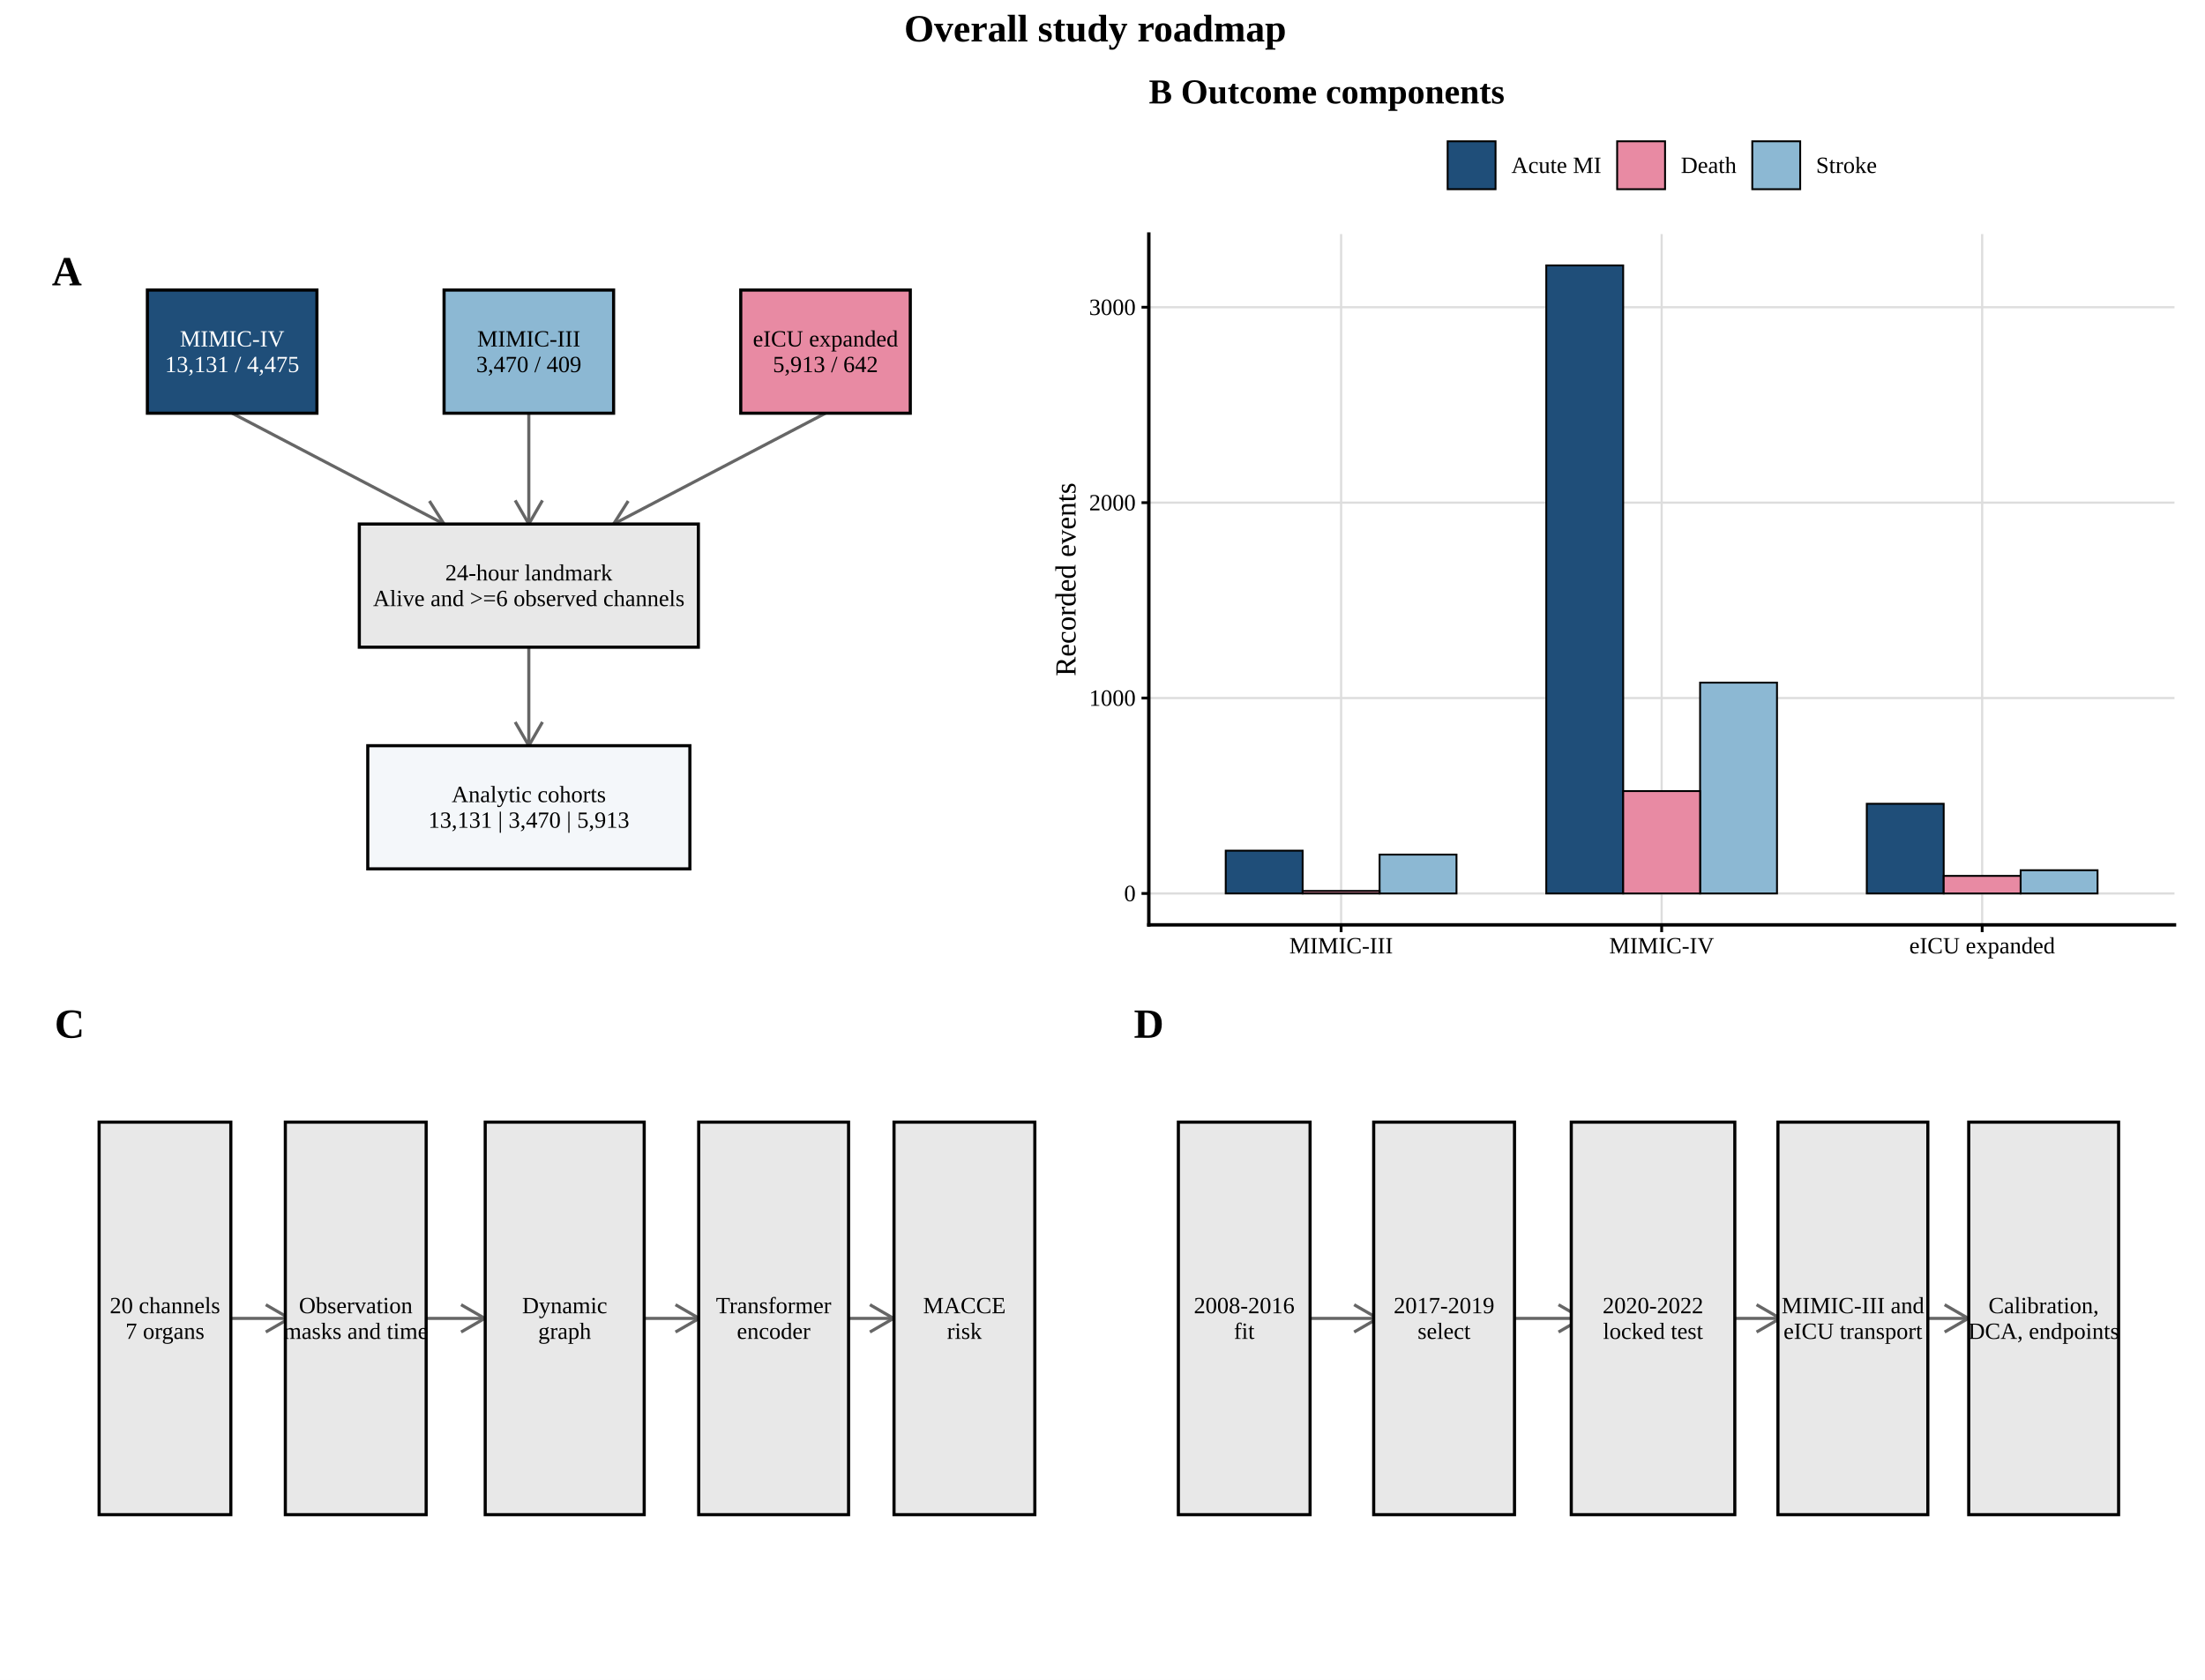
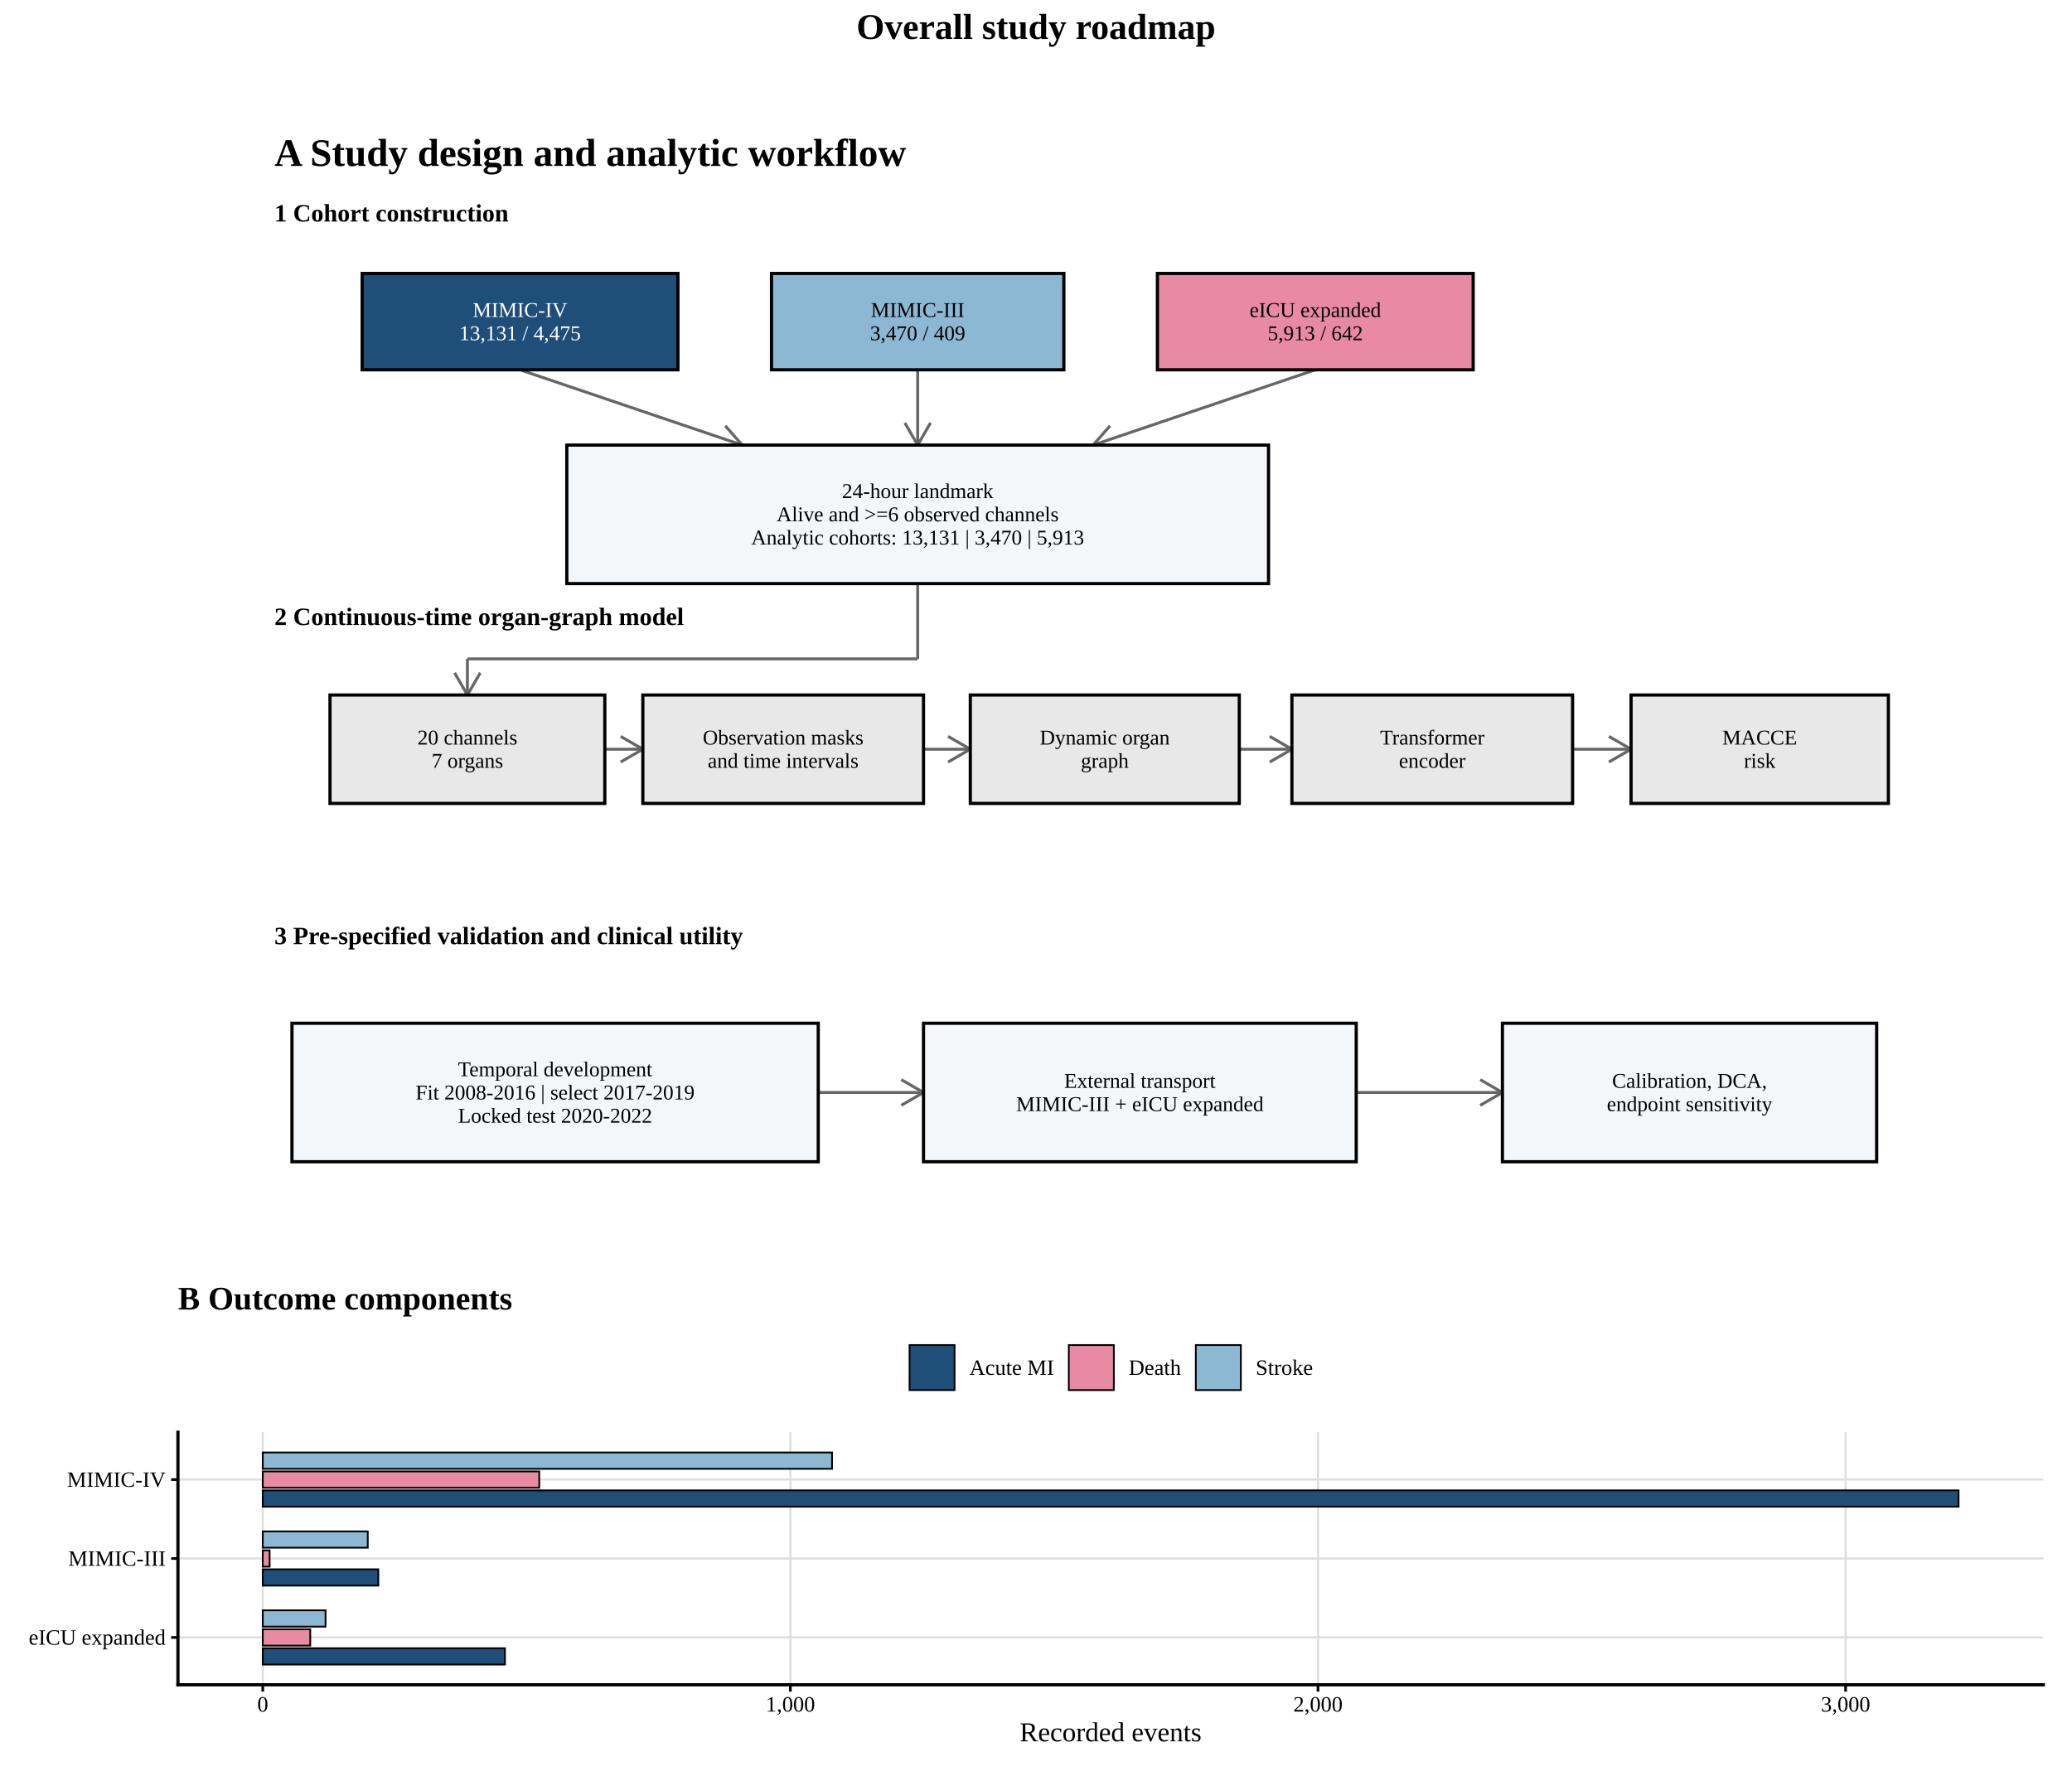
- <svg xmlns="http://www.w3.org/2000/svg" width="756.00pt" height="576.00pt" viewBox="0 0 756.00 576.00">
+ <svg xmlns="http://www.w3.org/2000/svg" width="756.00pt" height="648.00pt" viewBox="0 0 756.00 648.00">
  <g class="svglite">
    <defs>
      <style type="text/css">
    .svglite line, .svglite polyline, .svglite polygon, .svglite path, .svglite rect, .svglite circle {
      fill: none;
      stroke: #000000;
      stroke-linecap: round;
      stroke-linejoin: round;
      stroke-miterlimit: 10.00;
    }
    .svglite text {
      white-space: pre;
    }
    .svglite g.glyphgroup path {
      fill: inherit;
      stroke: none;
    }
  </style>
    </defs>
    <rect width="100%" height="100%" style="stroke: none; fill: #FFFFFF;" />
    <defs>
-       <clipPath id="cpMC4wMHw3NTYuMDB8MC4wMHw1NzYuMDA=">
-         <rect x="0.00" y="0.00" width="756.00" height="576.00" />
+       <clipPath id="cpMC4wMHw3NTYuMDB8MC4wMHw2NDguMDA=">
+         <rect x="0.00" y="0.00" width="756.00" height="648.00" />
      </clipPath>
    </defs>
-     <g clip-path="url(#cpMC4wMHw3NTYuMDB8MC4wMHw1NzYuMDA=)">
-       <rect x="0.00" y="0.00" width="756.00" height="576.00" style="stroke-width: 1.07; stroke: none; fill: #FFFFFF;" />
+     <g clip-path="url(#cpMC4wMHw3NTYuMDB8MC4wMHw2NDguMDA=)">
+       <rect x="0.00" y="0.00" width="756.00" height="648.00" style="stroke-width: 1.07; stroke: none; fill: #FFFFFF;" />
    </g>
    <defs>
-       <clipPath id="cpNS40OHw3NDUuNTR8ODAuMjV8NTcwLjUy">
-         <rect x="5.48" y="80.25" width="740.06" height="490.28" />
+       <clipPath id="cpNjQuOTN8NzQ1LjU0fDIyLjU0fDYxNC43Ng==">
+         <rect x="64.93" y="22.54" width="680.61" height="592.22" />
      </clipPath>
    </defs>
-     <g clip-path="url(#cpNS40OHw3NDUuNTR8ODAuMjV8NTcwLjUy)">
+     <g clip-path="url(#cpNjQuOTN8NzQ1LjU0fDIyLjU0fDYxNC43Ng==)">
</g>
-     <g clip-path="url(#cpMC4wMHw3NTYuMDB8MC4wMHw1NzYuMDA=)">
+     <g clip-path="url(#cpMC4wMHw3NTYuMDB8MC4wMHw2NDguMDA=)">
</g>
    <defs>
-       <clipPath id="cpNS40OHw3NDUuNTR8ODAuMjV8MzE3LjE0">
-         <rect x="5.48" y="80.25" width="740.06" height="236.89" />
+       <clipPath id="cpNS40OHw3NTAuNTJ8MjIuNTR8NDY0Ljg5">
+         <rect x="5.48" y="22.54" width="745.04" height="442.36" />
      </clipPath>
    </defs>
-     <g clip-path="url(#cpNS40OHw3NDUuNTR8ODAuMjV8MzE3LjE0)">
- </g>
-     <g clip-path="url(#cpMC4wMHw3NTYuMDB8MC4wMHw1NzYuMDA=)">
- </g>
-     <g clip-path="url(#cpNS40OHw3NDUuNTR8ODAuMjV8MzE3LjE0)">
- </g>
-     <g clip-path="url(#cpMC4wMHw3NTYuMDB8MC4wMHw1NzYuMDA=)">
+     <g clip-path="url(#cpNS40OHw3NTAuNTJ8MjIuNTR8NDY0Ljg5)">
+       <rect x="5.48" y="22.54" width="745.04" height="442.36" style="stroke-width: 0.00; stroke: none; fill: #FFFFFF;" />
+     </g>
+     <g clip-path="url(#cpMC4wMHw3NTYuMDB8MC4wMHw2NDguMDA=)">
</g>
    <defs>
-       <clipPath id="cpNS40OHwzNTcuMTR8MjIuNTR8MzMzLjYz">
-         <rect x="5.48" y="22.54" width="351.66" height="311.09" />
+       <clipPath id="cpNS40OHw3NTAuNTJ8NDY0Ljg5fDY0Mi41Mg==">
+         <rect x="5.48" y="464.89" width="745.04" height="177.63" />
      </clipPath>
    </defs>
-     <g clip-path="url(#cpNS40OHwzNTcuMTR8MjIuNTR8MzMzLjYz)">
-       <rect x="5.48" y="22.54" width="351.66" height="311.09" style="stroke-width: 0.00; stroke: none; fill: #FFFFFF;" />
+     <g clip-path="url(#cpNS40OHw3NTAuNTJ8NDY0Ljg5fDY0Mi41Mg==)">
+       <rect x="5.48" y="464.89" width="745.04" height="177.63" style="stroke-width: 0.97; stroke: none; fill: #FFFFFF;" />
    </g>
-     <g clip-path="url(#cpMC4wMHw3NTYuMDB8MC4wMHw1NzYuMDA=)">
- </g>
+     <g clip-path="url(#cpMC4wMHw3NTYuMDB8MC4wMHw2NDguMDA=)">
+       <line x1="334.83" y1="212.95" x2="334.83" y2="240.42" style="stroke-width: 1.07; stroke: #666666; stroke-linecap: butt;" />
+       <line x1="334.83" y1="240.42" x2="170.54" y2="240.42" style="stroke-width: 1.07; stroke: #666666; stroke-linecap: butt;" />
+       <line x1="189.74" y1="134.94" x2="270.82" y2="162.41" style="stroke-width: 1.07; stroke: #666666; stroke-linecap: butt;" />
+       <polyline points="261.64,164.24 270.82,162.41 264.64,155.37 " style="stroke-width: 1.07; stroke: #666666; stroke-linecap: butt;" />
+       <line x1="334.83" y1="134.94" x2="334.83" y2="162.41" style="stroke-width: 1.07; stroke: #666666; stroke-linecap: butt;" />
+       <polyline points="330.15,154.30 334.83,162.41 339.51,154.30 " style="stroke-width: 1.07; stroke: #666666; stroke-linecap: butt;" />
+       <line x1="479.91" y1="134.94" x2="398.83" y2="162.41" style="stroke-width: 1.07; stroke: #666666; stroke-linecap: butt;" />
+       <polyline points="405.01,155.37 398.83,162.41 408.01,164.24 " style="stroke-width: 1.07; stroke: #666666; stroke-linecap: butt;" />
+       <line x1="170.54" y1="240.42" x2="170.54" y2="253.60" style="stroke-width: 1.07; stroke: #666666; stroke-linecap: butt;" />
+       <polyline points="165.86,245.50 170.54,253.60 175.22,245.50 " style="stroke-width: 1.07; stroke: #666666; stroke-linecap: butt;" />
+       <line x1="220.68" y1="273.38" x2="234.55" y2="273.38" style="stroke-width: 1.07; stroke: #666666; stroke-linecap: butt;" />
+       <polyline points="226.44,278.06 234.55,273.38 226.44,268.70 " style="stroke-width: 1.07; stroke: #666666; stroke-linecap: butt;" />
+       <line x1="336.96" y1="273.38" x2="354.03" y2="273.38" style="stroke-width: 1.07; stroke: #666666; stroke-linecap: butt;" />
+       <polyline points="345.92,278.06 354.03,273.38 345.92,268.70 " style="stroke-width: 1.07; stroke: #666666; stroke-linecap: butt;" />
+       <line x1="452.17" y1="273.38" x2="471.37" y2="273.38" style="stroke-width: 1.07; stroke: #666666; stroke-linecap: butt;" />
+       <polyline points="463.27,278.06 471.37,273.38 463.27,268.70 " style="stroke-width: 1.07; stroke: #666666; stroke-linecap: butt;" />
+       <line x1="573.79" y1="273.38" x2="595.12" y2="273.38" style="stroke-width: 1.07; stroke: #666666; stroke-linecap: butt;" />
+       <polyline points="587.02,278.06 595.12,273.38 587.02,268.70 " style="stroke-width: 1.07; stroke: #666666; stroke-linecap: butt;" />
+       <line x1="298.55" y1="398.64" x2="336.96" y2="398.64" style="stroke-width: 1.07; stroke: #666666; stroke-linecap: butt;" />
+       <polyline points="328.85,403.32 336.96,398.64 328.85,393.96 " style="stroke-width: 1.07; stroke: #666666; stroke-linecap: butt;" />
+       <line x1="494.84" y1="398.64" x2="548.18" y2="398.64" style="stroke-width: 1.07; stroke: #666666; stroke-linecap: butt;" />
+       <polyline points="540.08,403.32 548.18,398.64 540.08,393.96 " style="stroke-width: 1.07; stroke: #666666; stroke-linecap: butt;" />
+       <rect x="132.14" y="99.78" width="115.21" height="35.16" style="stroke-width: 1.17; stroke-linecap: butt; stroke-linejoin: miter; fill: #1F4E79;" />
+       <rect x="281.49" y="99.78" width="106.68" height="35.16" style="stroke-width: 1.17; stroke-linecap: butt; stroke-linejoin: miter; fill: #8CB8D3;" />
+       <rect x="422.30" y="99.78" width="115.21" height="35.16" style="stroke-width: 1.17; stroke-linecap: butt; stroke-linejoin: miter; fill: #E88AA3;" />
+       <rect x="206.81" y="162.41" width="256.03" height="50.54" style="stroke-width: 1.17; stroke-linecap: butt; stroke-linejoin: miter; fill: #F4F7FA;" />
+       <rect x="120.40" y="253.60" width="100.28" height="39.56" style="stroke-width: 1.17; stroke-linecap: butt; stroke-linejoin: miter; fill: #E8E8E8;" />
+       <rect x="234.55" y="253.60" width="102.41" height="39.56" style="stroke-width: 1.17; stroke-linecap: butt; stroke-linejoin: miter; fill: #E8E8E8;" />
+       <rect x="354.03" y="253.60" width="98.14" height="39.56" style="stroke-width: 1.17; stroke-linecap: butt; stroke-linejoin: miter; fill: #E8E8E8;" />
+       <rect x="471.37" y="253.60" width="102.41" height="39.56" style="stroke-width: 1.17; stroke-linecap: butt; stroke-linejoin: miter; fill: #E8E8E8;" />
+       <rect x="595.12" y="253.60" width="93.88" height="39.56" style="stroke-width: 1.17; stroke-linecap: butt; stroke-linejoin: miter; fill: #E8E8E8;" />
+       <rect x="106.53" y="373.37" width="192.02" height="50.54" style="stroke-width: 1.17; stroke-linecap: butt; stroke-linejoin: miter; fill: #F4F7FA;" />
+       <rect x="336.96" y="373.37" width="157.88" height="50.54" style="stroke-width: 1.17; stroke-linecap: butt; stroke-linejoin: miter; fill: #F4F7FA;" />
+       <rect x="548.18" y="373.37" width="136.55" height="50.54" style="stroke-width: 1.17; stroke-linecap: butt; stroke-linejoin: miter; fill: #F4F7FA;" />
+       <text x="189.74" y="115.66" text-anchor="middle" style="font-size: 7.68px;fill: #FFFFFF; font-family: &quot;Times New Roman&quot;;" textLength="34.56px" lengthAdjust="spacingAndGlyphs">MIMIC-IV</text>
+       <text x="189.74" y="124.14" text-anchor="middle" style="font-size: 7.68px;fill: #FFFFFF; font-family: &quot;Times New Roman&quot;;" textLength="44.41px" lengthAdjust="spacingAndGlyphs">13,131 / 4,475</text>
+       <text x="334.83" y="115.66" text-anchor="middle" style="font-size: 7.68px; font-family: &quot;Times New Roman&quot;;" textLength="34.14px" lengthAdjust="spacingAndGlyphs">MIMIC-III</text>
+       <text x="334.83" y="124.14" text-anchor="middle" style="font-size: 7.68px; font-family: &quot;Times New Roman&quot;;" textLength="34.80px" lengthAdjust="spacingAndGlyphs">3,470 / 409</text>
+       <text x="479.91" y="115.66" text-anchor="middle" style="font-size: 7.68px; font-family: &quot;Times New Roman&quot;;" textLength="47.98px" lengthAdjust="spacingAndGlyphs">eICU expanded</text>
+       <text x="479.91" y="124.14" text-anchor="middle" style="font-size: 7.68px; font-family: &quot;Times New Roman&quot;;" textLength="34.80px" lengthAdjust="spacingAndGlyphs">5,913 / 642</text>
+       <text x="334.83" y="181.74" text-anchor="middle" style="font-size: 7.68px; font-family: &quot;Times New Roman&quot;;" textLength="55.27px" lengthAdjust="spacingAndGlyphs">24-hour landmark</text>
+       <text x="334.83" y="190.22" text-anchor="middle" style="font-size: 7.68px; font-family: &quot;Times New Roman&quot;;" textLength="102.92px" lengthAdjust="spacingAndGlyphs">Alive and &gt;=6 observed channels</text>
+       <text x="334.83" y="198.70" text-anchor="middle" style="font-size: 7.68px; font-family: &quot;Times New Roman&quot;;" textLength="121.48px" lengthAdjust="spacingAndGlyphs">Analytic cohorts: 13,131 | 3,470 | 5,913</text>
+       <text x="170.54" y="271.68" text-anchor="middle" style="font-size: 7.68px; font-family: &quot;Times New Roman&quot;;" textLength="36.47px" lengthAdjust="spacingAndGlyphs">20 channels</text>
+       <text x="170.54" y="280.16" text-anchor="middle" style="font-size: 7.68px; font-family: &quot;Times New Roman&quot;;" textLength="26.11px" lengthAdjust="spacingAndGlyphs">7 organs</text>
+       <text x="285.75" y="271.68" text-anchor="middle" style="font-size: 7.68px; font-family: &quot;Times New Roman&quot;;" textLength="58.64px" lengthAdjust="spacingAndGlyphs">Observation masks</text>
+       <text x="285.75" y="280.16" text-anchor="middle" style="font-size: 7.68px; font-family: &quot;Times New Roman&quot;;" textLength="54.98px" lengthAdjust="spacingAndGlyphs">and time intervals</text>
+       <text x="403.10" y="271.68" text-anchor="middle" style="font-size: 7.68px; font-family: &quot;Times New Roman&quot;;" textLength="47.42px" lengthAdjust="spacingAndGlyphs">Dynamic organ</text>
+       <text x="403.10" y="280.16" text-anchor="middle" style="font-size: 7.68px; font-family: &quot;Times New Roman&quot;;" textLength="17.50px" lengthAdjust="spacingAndGlyphs">graph</text>
+       <text x="522.58" y="271.68" text-anchor="middle" style="font-size: 7.68px; font-family: &quot;Times New Roman&quot;;" textLength="38.12px" lengthAdjust="spacingAndGlyphs">Transformer</text>
+       <text x="522.58" y="280.16" text-anchor="middle" style="font-size: 7.68px; font-family: &quot;Times New Roman&quot;;" textLength="24.31px" lengthAdjust="spacingAndGlyphs">encoder</text>
+       <text x="642.06" y="271.68" text-anchor="middle" style="font-size: 7.68px; font-family: &quot;Times New Roman&quot;;" textLength="27.28px" lengthAdjust="spacingAndGlyphs">MACCE</text>
+       <text x="642.06" y="280.16" text-anchor="middle" style="font-size: 7.68px; font-family: &quot;Times New Roman&quot;;" textLength="11.52px" lengthAdjust="spacingAndGlyphs">risk</text>
+       <text x="202.54" y="392.70" text-anchor="middle" style="font-size: 7.68px; font-family: &quot;Times New Roman&quot;;" textLength="70.89px" lengthAdjust="spacingAndGlyphs">Temporal development</text>
+       <text x="202.54" y="401.18" text-anchor="middle" style="font-size: 7.68px; font-family: &quot;Times New Roman&quot;;" textLength="101.81px" lengthAdjust="spacingAndGlyphs">Fit 2008-2016 | select 2017-2019</text>
+       <text x="202.54" y="409.66" text-anchor="middle" style="font-size: 7.68px; font-family: &quot;Times New Roman&quot;;" textLength="70.83px" lengthAdjust="spacingAndGlyphs">Locked test 2020-2022</text>
+       <text x="415.90" y="396.94" text-anchor="middle" style="font-size: 7.68px; font-family: &quot;Times New Roman&quot;;" textLength="55.22px" lengthAdjust="spacingAndGlyphs">External transport</text>
+       <text x="415.90" y="405.42" text-anchor="middle" style="font-size: 7.68px; font-family: &quot;Times New Roman&quot;;" textLength="90.30px" lengthAdjust="spacingAndGlyphs">MIMIC-III + eICU expanded</text>
+       <text x="616.46" y="396.94" text-anchor="middle" style="font-size: 7.68px; font-family: &quot;Times New Roman&quot;;" textLength="56.48px" lengthAdjust="spacingAndGlyphs">Calibration, DCA,</text>
+       <text x="616.46" y="405.42" text-anchor="middle" style="font-size: 7.68px; font-family: &quot;Times New Roman&quot;;" textLength="60.33px" lengthAdjust="spacingAndGlyphs">endpoint sensitivity</text>
+       <text x="100.13" y="60.54" style="font-size: 14.23px; font-weight: bold; font-family: &quot;Times New Roman&quot;;" textLength="233.91px" lengthAdjust="spacingAndGlyphs">A  Study design and analytic workflow</text>
+       <text x="100.13" y="80.81" style="font-size: 9.10px; font-weight: bold; font-family: &quot;Times New Roman&quot;;" textLength="87.67px" lengthAdjust="spacingAndGlyphs">1  Cohort construction</text>
+       <text x="100.13" y="228.05" style="font-size: 9.10px; font-weight: bold; font-family: &quot;Times New Roman&quot;;" textLength="151.64px" lengthAdjust="spacingAndGlyphs">2  Continuous-time organ-graph model</text>
+       <text x="100.13" y="344.51" style="font-size: 9.10px; font-weight: bold; font-family: &quot;Times New Roman&quot;;" textLength="173.23px" lengthAdjust="spacingAndGlyphs">3  Pre-specified validation and clinical utility</text>
+     </g>
    <defs>
-       <clipPath id="cpMzU3LjE0fDc1MC41MnwyMi41NHwzMzMuNjM=">
-         <rect x="357.14" y="22.54" width="393.38" height="311.09" />
+       <clipPath id="cpNjQuOTN8NzQ1LjU0fDUyMi42MHw2MTQuNzY=">
+         <rect x="64.93" y="522.60" width="680.61" height="92.16" />
      </clipPath>
    </defs>
-     <g clip-path="url(#cpMzU3LjE0fDc1MC41MnwyMi41NHwzMzMuNjM=)">
-       <rect x="357.14" y="22.54" width="393.38" height="311.09" style="stroke-width: 0.97; stroke: none; fill: #FFFFFF;" />
+     <g clip-path="url(#cpNjQuOTN8NzQ1LjU0fDUyMi42MHw2MTQuNzY=)">
+       <rect x="64.93" y="522.60" width="680.61" height="92.16" style="stroke-width: 0.97; stroke: none; fill: #FFFFFF;" />
+       <polyline points="64.93,597.48 745.54,597.48 " style="stroke-width: 0.75; stroke: #DDDDDD; stroke-linecap: butt;" />
+       <polyline points="64.93,568.68 745.54,568.68 " style="stroke-width: 0.75; stroke: #DDDDDD; stroke-linecap: butt;" />
+       <polyline points="64.93,539.88 745.54,539.88 " style="stroke-width: 0.75; stroke: #DDDDDD; stroke-linecap: butt;" />
+       <polyline points="95.87,614.76 95.87,522.60 " style="stroke-width: 0.75; stroke: #DDDDDD; stroke-linecap: butt;" />
+       <polyline points="288.38,614.76 288.38,522.60 " style="stroke-width: 0.75; stroke: #DDDDDD; stroke-linecap: butt;" />
+       <polyline points="480.89,614.76 480.89,522.60 " style="stroke-width: 0.75; stroke: #DDDDDD; stroke-linecap: butt;" />
+       <polyline points="673.40,614.76 673.40,522.60 " style="stroke-width: 0.75; stroke: #DDDDDD; stroke-linecap: butt;" />
+       <rect x="95.87" y="543.82" width="618.74" height="5.95" style="stroke-width: 0.64; stroke-linecap: butt; stroke-linejoin: miter; fill: #1F4E79;" />
+       <rect x="95.87" y="530.00" width="207.72" height="5.95" style="stroke-width: 0.64; stroke-linecap: butt; stroke-linejoin: miter; fill: #8CB8D3;" />
+       <rect x="95.87" y="536.91" width="100.88" height="5.95" style="stroke-width: 0.64; stroke-linecap: butt; stroke-linejoin: miter; fill: #E88AA3;" />
+       <rect x="95.87" y="572.62" width="42.16" height="5.95" style="stroke-width: 0.64; stroke-linecap: butt; stroke-linejoin: miter; fill: #1F4E79;" />
+       <rect x="95.87" y="558.79" width="38.31" height="5.95" style="stroke-width: 0.64; stroke-linecap: butt; stroke-linejoin: miter; fill: #8CB8D3;" />
+       <rect x="95.87" y="565.71" width="2.50" height="5.95" style="stroke-width: 0.64; stroke-linecap: butt; stroke-linejoin: miter; fill: #E88AA3;" />
+       <rect x="95.87" y="601.42" width="88.36" height="5.95" style="stroke-width: 0.64; stroke-linecap: butt; stroke-linejoin: miter; fill: #1F4E79;" />
+       <rect x="95.87" y="587.59" width="22.91" height="5.95" style="stroke-width: 0.64; stroke-linecap: butt; stroke-linejoin: miter; fill: #8CB8D3;" />
+       <rect x="95.87" y="594.51" width="17.33" height="5.95" style="stroke-width: 0.64; stroke-linecap: butt; stroke-linejoin: miter; fill: #E88AA3;" />
    </g>
-     <g clip-path="url(#cpMC4wMHw3NTYuMDB8MC4wMHw1NzYuMDA=)">
-       <line x1="79.59" y1="141.69" x2="152.25" y2="179.69" style="stroke-width: 1.07; stroke: #666666; stroke-linecap: butt;" />
-       <polyline points="142.90,180.08 152.25,179.69 147.23,171.79 " style="stroke-width: 1.07; stroke: #666666; stroke-linecap: butt;" />
-       <line x1="181.31" y1="141.69" x2="181.31" y2="179.69" style="stroke-width: 1.07; stroke: #666666; stroke-linecap: butt;" />
-       <polyline points="176.63,171.58 181.31,179.69 185.99,171.58 " style="stroke-width: 1.07; stroke: #666666; stroke-linecap: butt;" />
-       <line x1="283.03" y1="141.69" x2="210.37" y2="179.69" style="stroke-width: 1.07; stroke: #666666; stroke-linecap: butt;" />
-       <polyline points="215.39,171.79 210.37,179.69 219.73,180.08 " style="stroke-width: 1.07; stroke: #666666; stroke-linecap: butt;" />
-       <line x1="181.31" y1="221.92" x2="181.31" y2="255.70" style="stroke-width: 1.07; stroke: #666666; stroke-linecap: butt;" />
-       <polyline points="176.63,247.59 181.31,255.70 185.99,247.59 " style="stroke-width: 1.07; stroke: #666666; stroke-linecap: butt;" />
-       <rect x="50.53" y="99.46" width="58.13" height="42.23" style="stroke-width: 1.07; stroke-linecap: butt; stroke-linejoin: miter; fill: #1F4E79;" />
-       <rect x="152.25" y="99.46" width="58.13" height="42.23" style="stroke-width: 1.07; stroke-linecap: butt; stroke-linejoin: miter; fill: #8CB8D3;" />
-       <rect x="253.97" y="99.46" width="58.13" height="42.23" style="stroke-width: 1.07; stroke-linecap: butt; stroke-linejoin: miter; fill: #E88AA3;" />
-       <rect x="123.19" y="179.69" width="116.25" height="42.23" style="stroke-width: 1.07; stroke-linecap: butt; stroke-linejoin: miter; fill: #E8E8E8;" />
-       <rect x="126.09" y="255.70" width="110.44" height="42.23" style="stroke-width: 1.07; stroke-linecap: butt; stroke-linejoin: miter; fill: #F4F7FA;" />
-       <text x="79.59" y="118.81" text-anchor="middle" style="font-size: 7.97px;fill: #FFFFFF; font-family: &quot;Times New Roman&quot;;" textLength="35.83px" lengthAdjust="spacingAndGlyphs">MIMIC-IV</text>
-       <text x="79.59" y="127.60" text-anchor="middle" style="font-size: 7.97px;fill: #FFFFFF; font-family: &quot;Times New Roman&quot;;" textLength="46.00px" lengthAdjust="spacingAndGlyphs">13,131 / 4,475</text>
-       <text x="181.31" y="118.81" text-anchor="middle" style="font-size: 7.97px; font-family: &quot;Times New Roman&quot;;" textLength="35.39px" lengthAdjust="spacingAndGlyphs">MIMIC-III</text>
-       <text x="181.31" y="127.60" text-anchor="middle" style="font-size: 7.97px; font-family: &quot;Times New Roman&quot;;" textLength="36.05px" lengthAdjust="spacingAndGlyphs">3,470 / 409</text>
-       <text x="283.03" y="118.81" text-anchor="middle" style="font-size: 7.97px; font-family: &quot;Times New Roman&quot;;" textLength="49.73px" lengthAdjust="spacingAndGlyphs">eICU expanded</text>
-       <text x="283.03" y="127.60" text-anchor="middle" style="font-size: 7.97px; font-family: &quot;Times New Roman&quot;;" textLength="36.05px" lengthAdjust="spacingAndGlyphs">5,913 / 642</text>
-       <text x="181.31" y="199.04" text-anchor="middle" style="font-size: 7.97px; font-family: &quot;Times New Roman&quot;;" textLength="57.28px" lengthAdjust="spacingAndGlyphs">24-hour landmark</text>
-       <text x="181.31" y="207.83" text-anchor="middle" style="font-size: 7.97px; font-family: &quot;Times New Roman&quot;;" textLength="106.66px" lengthAdjust="spacingAndGlyphs">Alive and &gt;=6 observed channels</text>
-       <text x="181.31" y="275.04" text-anchor="middle" style="font-size: 7.97px; font-family: &quot;Times New Roman&quot;;" textLength="52.81px" lengthAdjust="spacingAndGlyphs">Analytic cohorts</text>
-       <text x="181.31" y="283.84" text-anchor="middle" style="font-size: 7.97px; font-family: &quot;Times New Roman&quot;;" textLength="68.88px" lengthAdjust="spacingAndGlyphs">13,131 | 3,470 | 5,913</text>
-       <text x="22.92" y="97.83" text-anchor="middle" style="font-size: 14.23px; font-weight: bold; font-family: &quot;Times New Roman&quot;;" textLength="10.27px" lengthAdjust="spacingAndGlyphs">A</text>
-     </g>
-     <defs>
-       <clipPath id="cpMzkzLjg4fDc0NS41NHw4MC4yNXwzMTcuMTQ=">
-         <rect x="393.88" y="80.25" width="351.66" height="236.89" />
-       </clipPath>
-     </defs>
-     <g clip-path="url(#cpMzkzLjg4fDc0NS41NHw4MC4yNXwzMTcuMTQ=)">
-       <rect x="393.88" y="80.25" width="351.66" height="236.89" style="stroke-width: 0.97; stroke: none; fill: #FFFFFF;" />
-       <polyline points="393.88,306.37 745.54,306.37 " style="stroke-width: 0.75; stroke: #DDDDDD; stroke-linecap: butt;" />
-       <polyline points="393.88,239.36 745.54,239.36 " style="stroke-width: 0.75; stroke: #DDDDDD; stroke-linecap: butt;" />
-       <polyline points="393.88,172.36 745.54,172.36 " style="stroke-width: 0.75; stroke: #DDDDDD; stroke-linecap: butt;" />
-       <polyline points="393.88,105.35 745.54,105.35 " style="stroke-width: 0.75; stroke: #DDDDDD; stroke-linecap: butt;" />
-       <polyline points="459.81,317.14 459.81,80.25 " style="stroke-width: 0.75; stroke: #DDDDDD; stroke-linecap: butt;" />
-       <polyline points="569.71,317.14 569.71,80.25 " style="stroke-width: 0.75; stroke: #DDDDDD; stroke-linecap: butt;" />
-       <polyline points="679.60,317.14 679.60,80.25 " style="stroke-width: 0.75; stroke: #DDDDDD; stroke-linecap: butt;" />
-       <rect x="530.15" y="91.01" width="26.37" height="215.36" style="stroke-width: 0.64; stroke-linecap: butt; stroke-linejoin: miter; fill: #1F4E79;" />
-       <rect x="582.89" y="234.07" width="26.37" height="72.30" style="stroke-width: 0.64; stroke-linecap: butt; stroke-linejoin: miter; fill: #8CB8D3;" />
-       <rect x="556.52" y="271.26" width="26.37" height="35.11" style="stroke-width: 0.64; stroke-linecap: butt; stroke-linejoin: miter; fill: #E88AA3;" />
-       <rect x="420.25" y="291.69" width="26.37" height="14.67" style="stroke-width: 0.64; stroke-linecap: butt; stroke-linejoin: miter; fill: #1F4E79;" />
-       <rect x="473.00" y="293.04" width="26.37" height="13.33" style="stroke-width: 0.64; stroke-linecap: butt; stroke-linejoin: miter; fill: #8CB8D3;" />
-       <rect x="446.62" y="305.50" width="26.37" height="0.87" style="stroke-width: 0.64; stroke-linecap: butt; stroke-linejoin: miter; fill: #E88AA3;" />
-       <rect x="640.04" y="275.61" width="26.37" height="30.76" style="stroke-width: 0.64; stroke-linecap: butt; stroke-linejoin: miter; fill: #1F4E79;" />
-       <rect x="692.79" y="298.40" width="26.37" height="7.97" style="stroke-width: 0.64; stroke-linecap: butt; stroke-linejoin: miter; fill: #8CB8D3;" />
-       <rect x="666.41" y="300.34" width="26.37" height="6.03" style="stroke-width: 0.64; stroke-linecap: butt; stroke-linejoin: miter; fill: #E88AA3;" />
-     </g>
-     <g clip-path="url(#cpMC4wMHw3NTYuMDB8MC4wMHw1NzYuMDA=)">
-       <polyline points="393.88,317.14 393.88,80.25 " style="stroke-width: 1.17; stroke-linecap: square;" />
-       <text x="389.39" y="309.02" text-anchor="end" style="font-size: 8.00px; font-family: &quot;Times New Roman&quot;;" textLength="4.00px" lengthAdjust="spacingAndGlyphs">0</text>
-       <text x="389.39" y="242.01" text-anchor="end" style="font-size: 8.00px; font-family: &quot;Times New Roman&quot;;" textLength="16.00px" lengthAdjust="spacingAndGlyphs">1000</text>
-       <text x="389.39" y="175.01" text-anchor="end" style="font-size: 8.00px; font-family: &quot;Times New Roman&quot;;" textLength="16.00px" lengthAdjust="spacingAndGlyphs">2000</text>
-       <text x="389.39" y="108.00" text-anchor="end" style="font-size: 8.00px; font-family: &quot;Times New Roman&quot;;" textLength="16.00px" lengthAdjust="spacingAndGlyphs">3000</text>
-       <polyline points="391.38,306.37 393.88,306.37 " style="stroke-width: 0.96; stroke-linecap: butt;" />
-       <polyline points="391.38,239.36 393.88,239.36 " style="stroke-width: 0.96; stroke-linecap: butt;" />
-       <polyline points="391.38,172.36 393.88,172.36 " style="stroke-width: 0.96; stroke-linecap: butt;" />
-       <polyline points="391.38,105.35 393.88,105.35 " style="stroke-width: 0.96; stroke-linecap: butt;" />
-       <polyline points="393.88,317.14 745.54,317.14 " style="stroke-width: 1.17; stroke-linecap: square;" />
-       <polyline points="459.81,319.63 459.81,317.14 " style="stroke-width: 0.96; stroke-linecap: butt;" />
-       <polyline points="569.71,319.63 569.71,317.14 " style="stroke-width: 0.96; stroke-linecap: butt;" />
-       <polyline points="679.60,319.63 679.60,317.14 " style="stroke-width: 0.96; stroke-linecap: butt;" />
-       <text x="459.81" y="326.92" text-anchor="middle" style="font-size: 8.00px; font-family: &quot;Times New Roman&quot;;" textLength="35.59px" lengthAdjust="spacingAndGlyphs">MIMIC-III</text>
-       <text x="569.71" y="326.92" text-anchor="middle" style="font-size: 8.00px; font-family: &quot;Times New Roman&quot;;" textLength="36.03px" lengthAdjust="spacingAndGlyphs">MIMIC-IV</text>
-       <text x="679.60" y="326.92" text-anchor="middle" style="font-size: 8.00px; font-family: &quot;Times New Roman&quot;;" textLength="49.98px" lengthAdjust="spacingAndGlyphs">eICU expanded</text>
-       <text transform="translate(368.75,198.69) rotate(-90)" text-anchor="middle" style="font-size: 10.00px; font-family: &quot;Times New Roman&quot;;" textLength="66.36px" lengthAdjust="spacingAndGlyphs">Recorded events</text>
-       <rect x="490.92" y="43.04" width="157.57" height="27.24" style="stroke-width: 0.97; stroke: none; fill: #FFFFFF;" />
-       <rect x="495.90" y="48.02" width="17.28" height="17.28" style="stroke-width: 0.97; stroke: none; fill: #FFFFFF;" />
-       <rect x="496.33" y="48.45" width="16.43" height="16.43" style="stroke-width: 0.64; stroke-linecap: butt; stroke-linejoin: miter; fill: #1F4E79;" />
-       <rect x="554.02" y="48.02" width="17.28" height="17.28" style="stroke-width: 0.97; stroke: none; fill: #FFFFFF;" />
-       <rect x="554.45" y="48.45" width="16.43" height="16.43" style="stroke-width: 0.64; stroke-linecap: butt; stroke-linejoin: miter; fill: #E88AA3;" />
-       <rect x="600.36" y="48.02" width="17.28" height="17.28" style="stroke-width: 0.97; stroke: none; fill: #FFFFFF;" />
-       <rect x="600.78" y="48.45" width="16.43" height="16.43" style="stroke-width: 0.64; stroke-linecap: butt; stroke-linejoin: miter; fill: #8CB8D3;" />
-       <text x="518.17" y="59.31" style="font-size: 8.00px; font-family: &quot;Times New Roman&quot;;" textLength="30.88px" lengthAdjust="spacingAndGlyphs">Acute MI</text>
-       <text x="576.28" y="59.31" style="font-size: 8.00px; font-family: &quot;Times New Roman&quot;;" textLength="19.09px" lengthAdjust="spacingAndGlyphs">Death</text>
-       <text x="622.62" y="59.31" style="font-size: 8.00px; font-family: &quot;Times New Roman&quot;;" textLength="20.89px" lengthAdjust="spacingAndGlyphs">Stroke</text>
-       <text x="393.88" y="35.47" style="font-size: 12.00px; font-weight: bold; font-family: &quot;Times New Roman&quot;;" textLength="125.00px" lengthAdjust="spacingAndGlyphs">B  Outcome components</text>
-     </g>
-     <defs>
-       <clipPath id="cpNS40OHw3NDUuNTR8MzMzLjYzfDU3MC41Mg==">
-         <rect x="5.48" y="333.63" width="740.06" height="236.89" />
-       </clipPath>
-     </defs>
-     <g clip-path="url(#cpNS40OHw3NDUuNTR8MzMzLjYzfDU3MC41Mg==)">
- </g>
-     <g clip-path="url(#cpMC4wMHw3NTYuMDB8MC4wMHw1NzYuMDA=)">
- </g>
-     <g clip-path="url(#cpNS40OHw3NDUuNTR8MzMzLjYzfDU3MC41Mg==)">
- </g>
-     <g clip-path="url(#cpMC4wMHw3NTYuMDB8MC4wMHw1NzYuMDA=)">
- </g>
-     <defs>
-       <clipPath id="cpNS40OHwzNzUuNTF8MzMzLjYzfDU3MC41Mg==">
-         <rect x="5.48" y="333.63" width="370.03" height="236.89" />
-       </clipPath>
-     </defs>
-     <g clip-path="url(#cpNS40OHwzNzUuNTF8MzMzLjYzfDU3MC41Mg==)">
-       <rect x="5.48" y="333.63" width="370.03" height="236.89" style="stroke-width: 0.00; stroke: none; fill: #FFFFFF;" />
-     </g>
-     <g clip-path="url(#cpMC4wMHw3NTYuMDB8MC4wMHw1NzYuMDA=)">
- </g>
-     <defs>
-       <clipPath id="cpMzc1LjUxfDc1MC41MnwzMzMuNjN8NTcwLjUy">
-         <rect x="375.51" y="333.63" width="375.01" height="236.89" />
-       </clipPath>
-     </defs>
-     <g clip-path="url(#cpMzc1LjUxfDc1MC41MnwzMzMuNjN8NTcwLjUy)">
-       <rect x="375.51" y="333.63" width="375.01" height="236.89" style="stroke-width: 0.00; stroke: none; fill: #FFFFFF;" />
-     </g>
-     <g clip-path="url(#cpMC4wMHw3NTYuMDB8MC4wMHw1NzYuMDA=)">
-       <line x1="79.30" y1="452.07" x2="99.23" y2="452.07" style="stroke-width: 1.07; stroke: #666666; stroke-linecap: butt;" />
-       <polyline points="91.13,456.75 99.23,452.07 91.13,447.39 " style="stroke-width: 1.07; stroke: #666666; stroke-linecap: butt;" />
-       <line x1="146.27" y1="452.07" x2="166.20" y2="452.07" style="stroke-width: 1.07; stroke: #666666; stroke-linecap: butt;" />
-       <polyline points="158.09,456.75 166.20,452.07 158.09,447.39 " style="stroke-width: 1.07; stroke: #666666; stroke-linecap: butt;" />
-       <line x1="221.02" y1="452.07" x2="239.71" y2="452.07" style="stroke-width: 1.07; stroke: #666666; stroke-linecap: butt;" />
-       <polyline points="231.60,456.75 239.71,452.07 231.60,447.39 " style="stroke-width: 1.07; stroke: #666666; stroke-linecap: butt;" />
-       <line x1="291.10" y1="452.07" x2="306.36" y2="452.07" style="stroke-width: 1.07; stroke: #666666; stroke-linecap: butt;" />
-       <polyline points="298.26,456.75 306.36,452.07 298.26,447.39 " style="stroke-width: 1.07; stroke: #666666; stroke-linecap: butt;" />
-       <rect x="33.98" y="384.78" width="45.16" height="134.60" style="stroke-width: 1.07; stroke-linecap: butt; stroke-linejoin: miter; fill: #E8E8E8;" />
-       <rect x="97.83" y="384.78" width="48.28" height="134.60" style="stroke-width: 1.07; stroke-linecap: butt; stroke-linejoin: miter; fill: #E8E8E8;" />
-       <rect x="166.36" y="384.78" width="54.51" height="134.60" style="stroke-width: 1.07; stroke-linecap: butt; stroke-linejoin: miter; fill: #E8E8E8;" />
-       <rect x="239.55" y="384.78" width="51.39" height="134.60" style="stroke-width: 1.07; stroke-linecap: butt; stroke-linejoin: miter; fill: #E8E8E8;" />
-       <rect x="306.52" y="384.78" width="48.28" height="134.60" style="stroke-width: 1.07; stroke-linecap: butt; stroke-linejoin: miter; fill: #E8E8E8;" />
-       <text x="56.56" y="450.31" text-anchor="middle" style="font-size: 7.97px; font-family: &quot;Times New Roman&quot;;" textLength="37.80px" lengthAdjust="spacingAndGlyphs">20 channels</text>
-       <text x="56.56" y="459.10" text-anchor="middle" style="font-size: 7.97px; font-family: &quot;Times New Roman&quot;;" textLength="27.06px" lengthAdjust="spacingAndGlyphs">7 organs</text>
-       <text x="121.97" y="450.31" text-anchor="middle" style="font-size: 7.97px; font-family: &quot;Times New Roman&quot;;" textLength="38.91px" lengthAdjust="spacingAndGlyphs">Observation</text>
-       <text x="121.97" y="459.10" text-anchor="middle" style="font-size: 7.97px; font-family: &quot;Times New Roman&quot;;" textLength="49.48px" lengthAdjust="spacingAndGlyphs">masks and time</text>
-       <text x="193.61" y="450.31" text-anchor="middle" style="font-size: 7.97px; font-family: &quot;Times New Roman&quot;;" textLength="29.17px" lengthAdjust="spacingAndGlyphs">Dynamic</text>
-       <text x="193.61" y="459.10" text-anchor="middle" style="font-size: 7.97px; font-family: &quot;Times New Roman&quot;;" textLength="18.14px" lengthAdjust="spacingAndGlyphs">graph</text>
-       <text x="265.25" y="450.31" text-anchor="middle" style="font-size: 7.97px; font-family: &quot;Times New Roman&quot;;" textLength="39.52px" lengthAdjust="spacingAndGlyphs">Transformer</text>
-       <text x="265.25" y="459.10" text-anchor="middle" style="font-size: 7.97px; font-family: &quot;Times New Roman&quot;;" textLength="25.20px" lengthAdjust="spacingAndGlyphs">encoder</text>
-       <text x="330.66" y="450.31" text-anchor="middle" style="font-size: 7.97px; font-family: &quot;Times New Roman&quot;;" textLength="28.28px" lengthAdjust="spacingAndGlyphs">MACCE</text>
-       <text x="330.66" y="459.10" text-anchor="middle" style="font-size: 7.97px; font-family: &quot;Times New Roman&quot;;" textLength="11.94px" lengthAdjust="spacingAndGlyphs">risk</text>
-       <text x="23.86" y="355.84" text-anchor="middle" style="font-size: 14.23px; font-weight: bold; font-family: &quot;Times New Roman&quot;;" textLength="10.27px" lengthAdjust="spacingAndGlyphs">C</text>
-       <line x1="449.33" y1="452.07" x2="472.38" y2="452.07" style="stroke-width: 1.07; stroke: #666666; stroke-linecap: butt;" />
-       <polyline points="464.27,456.75 472.38,452.07 464.27,447.39 " style="stroke-width: 1.07; stroke: #666666; stroke-linecap: butt;" />
-       <line x1="519.41" y1="452.07" x2="542.46" y2="452.07" style="stroke-width: 1.07; stroke: #666666; stroke-linecap: butt;" />
-       <polyline points="534.35,456.75 542.46,452.07 534.35,447.39 " style="stroke-width: 1.07; stroke: #666666; stroke-linecap: butt;" />
-       <line x1="594.79" y1="452.07" x2="610.36" y2="452.07" style="stroke-width: 1.07; stroke: #666666; stroke-linecap: butt;" />
-       <polyline points="602.25,456.75 610.36,452.07 602.25,447.39 " style="stroke-width: 1.07; stroke: #666666; stroke-linecap: butt;" />
-       <line x1="661.13" y1="452.07" x2="674.83" y2="452.07" style="stroke-width: 1.07; stroke: #666666; stroke-linecap: butt;" />
-       <polyline points="666.73,456.75 674.83,452.07 666.73,447.39 " style="stroke-width: 1.07; stroke: #666666; stroke-linecap: butt;" />
-       <rect x="404.01" y="384.78" width="45.16" height="134.60" style="stroke-width: 1.07; stroke-linecap: butt; stroke-linejoin: miter; fill: #E8E8E8;" />
-       <rect x="470.98" y="384.78" width="48.28" height="134.60" style="stroke-width: 1.07; stroke-linecap: butt; stroke-linejoin: miter; fill: #E8E8E8;" />
-       <rect x="538.72" y="384.78" width="56.07" height="134.60" style="stroke-width: 1.07; stroke-linecap: butt; stroke-linejoin: miter; fill: #E8E8E8;" />
-       <rect x="609.58" y="384.78" width="51.39" height="134.60" style="stroke-width: 1.07; stroke-linecap: butt; stroke-linejoin: miter; fill: #E8E8E8;" />
-       <rect x="674.99" y="384.78" width="51.39" height="134.60" style="stroke-width: 1.07; stroke-linecap: butt; stroke-linejoin: miter; fill: #E8E8E8;" />
-       <text x="426.59" y="450.31" text-anchor="middle" style="font-size: 7.97px; font-family: &quot;Times New Roman&quot;;" textLength="34.53px" lengthAdjust="spacingAndGlyphs">2008-2016</text>
-       <text x="426.59" y="459.10" text-anchor="middle" style="font-size: 7.97px; font-family: &quot;Times New Roman&quot;;" textLength="7.06px" lengthAdjust="spacingAndGlyphs">fit</text>
-       <text x="495.11" y="450.31" text-anchor="middle" style="font-size: 7.97px; font-family: &quot;Times New Roman&quot;;" textLength="34.53px" lengthAdjust="spacingAndGlyphs">2017-2019</text>
-       <text x="495.11" y="459.10" text-anchor="middle" style="font-size: 7.97px; font-family: &quot;Times New Roman&quot;;" textLength="18.09px" lengthAdjust="spacingAndGlyphs">select</text>
-       <text x="566.75" y="450.31" text-anchor="middle" style="font-size: 7.97px; font-family: &quot;Times New Roman&quot;;" textLength="34.53px" lengthAdjust="spacingAndGlyphs">2020-2022</text>
-       <text x="566.75" y="459.10" text-anchor="middle" style="font-size: 7.97px; font-family: &quot;Times New Roman&quot;;" textLength="34.23px" lengthAdjust="spacingAndGlyphs">locked test</text>
-       <text x="635.28" y="450.31" text-anchor="middle" style="font-size: 7.97px; font-family: &quot;Times New Roman&quot;;" textLength="48.88px" lengthAdjust="spacingAndGlyphs">MIMIC-III and</text>
-       <text x="635.28" y="459.10" text-anchor="middle" style="font-size: 7.97px; font-family: &quot;Times New Roman&quot;;" textLength="47.52px" lengthAdjust="spacingAndGlyphs">eICU transport</text>
-       <text x="700.69" y="450.31" text-anchor="middle" style="font-size: 7.97px; font-family: &quot;Times New Roman&quot;;" textLength="37.77px" lengthAdjust="spacingAndGlyphs">Calibration,</text>
-       <text x="700.69" y="459.10" text-anchor="middle" style="font-size: 7.97px; font-family: &quot;Times New Roman&quot;;" textLength="51.72px" lengthAdjust="spacingAndGlyphs">DCA, endpoints</text>
-       <text x="393.89" y="355.84" text-anchor="middle" style="font-size: 14.23px; font-weight: bold; font-family: &quot;Times New Roman&quot;;" textLength="10.27px" lengthAdjust="spacingAndGlyphs">D</text>
-       <text x="375.51" y="14.21" text-anchor="middle" style="font-size: 13.20px; font-weight: bold; font-family: &quot;Times New Roman&quot;;" textLength="130.88px" lengthAdjust="spacingAndGlyphs">Overall study roadmap</text>
+     <g clip-path="url(#cpMC4wMHw3NTYuMDB8MC4wMHw2NDguMDA=)">
+       <polyline points="64.93,614.76 64.93,522.60 " style="stroke-width: 1.17; stroke-linecap: square;" />
+       <text x="60.45" y="600.13" text-anchor="end" style="font-size: 8.00px; font-family: &quot;Times New Roman&quot;;" textLength="49.98px" lengthAdjust="spacingAndGlyphs">eICU expanded</text>
+       <text x="60.45" y="571.33" text-anchor="end" style="font-size: 8.00px; font-family: &quot;Times New Roman&quot;;" textLength="35.59px" lengthAdjust="spacingAndGlyphs">MIMIC-III</text>
+       <text x="60.45" y="542.53" text-anchor="end" style="font-size: 8.00px; font-family: &quot;Times New Roman&quot;;" textLength="36.03px" lengthAdjust="spacingAndGlyphs">MIMIC-IV</text>
+       <polyline points="62.44,597.48 64.93,597.48 " style="stroke-width: 0.96; stroke-linecap: butt;" />
+       <polyline points="62.44,568.68 64.93,568.68 " style="stroke-width: 0.96; stroke-linecap: butt;" />
+       <polyline points="62.44,539.88 64.93,539.88 " style="stroke-width: 0.96; stroke-linecap: butt;" />
+       <polyline points="64.93,614.76 745.54,614.76 " style="stroke-width: 1.17; stroke-linecap: square;" />
+       <polyline points="95.87,617.25 95.87,614.76 " style="stroke-width: 0.96; stroke-linecap: butt;" />
+       <polyline points="288.38,617.25 288.38,614.76 " style="stroke-width: 0.96; stroke-linecap: butt;" />
+       <polyline points="480.89,617.25 480.89,614.76 " style="stroke-width: 0.96; stroke-linecap: butt;" />
+       <polyline points="673.40,617.25 673.40,614.76 " style="stroke-width: 0.96; stroke-linecap: butt;" />
+       <text x="95.87" y="624.54" text-anchor="middle" style="font-size: 8.00px; font-family: &quot;Times New Roman&quot;;" textLength="4.00px" lengthAdjust="spacingAndGlyphs">0</text>
+       <text x="288.38" y="624.54" text-anchor="middle" style="font-size: 8.00px; font-family: &quot;Times New Roman&quot;;" textLength="18.00px" lengthAdjust="spacingAndGlyphs">1,000</text>
+       <text x="480.89" y="624.54" text-anchor="middle" style="font-size: 8.00px; font-family: &quot;Times New Roman&quot;;" textLength="18.00px" lengthAdjust="spacingAndGlyphs">2,000</text>
+       <text x="673.40" y="624.54" text-anchor="middle" style="font-size: 8.00px; font-family: &quot;Times New Roman&quot;;" textLength="18.00px" lengthAdjust="spacingAndGlyphs">3,000</text>
+       <text x="405.23" y="635.39" text-anchor="middle" style="font-size: 10.00px; font-family: &quot;Times New Roman&quot;;" textLength="66.36px" lengthAdjust="spacingAndGlyphs">Recorded events</text>
+       <rect x="326.45" y="485.40" width="157.57" height="27.24" style="stroke-width: 0.97; stroke: none; fill: #FFFFFF;" />
+       <rect x="331.43" y="490.38" width="17.28" height="17.28" style="stroke-width: 0.97; stroke: none; fill: #FFFFFF;" />
+       <rect x="331.86" y="490.80" width="16.43" height="16.43" style="stroke-width: 0.64; stroke-linecap: butt; stroke-linejoin: miter; fill: #1F4E79;" />
+       <rect x="389.55" y="490.38" width="17.28" height="17.28" style="stroke-width: 0.97; stroke: none; fill: #FFFFFF;" />
+       <rect x="389.97" y="490.80" width="16.43" height="16.43" style="stroke-width: 0.64; stroke-linecap: butt; stroke-linejoin: miter; fill: #E88AA3;" />
+       <rect x="435.88" y="490.38" width="17.28" height="17.28" style="stroke-width: 0.97; stroke: none; fill: #FFFFFF;" />
+       <rect x="436.31" y="490.80" width="16.43" height="16.43" style="stroke-width: 0.64; stroke-linecap: butt; stroke-linejoin: miter; fill: #8CB8D3;" />
+       <text x="353.69" y="501.67" style="font-size: 8.00px; font-family: &quot;Times New Roman&quot;;" textLength="30.88px" lengthAdjust="spacingAndGlyphs">Acute MI</text>
+       <text x="411.81" y="501.67" style="font-size: 8.00px; font-family: &quot;Times New Roman&quot;;" textLength="19.09px" lengthAdjust="spacingAndGlyphs">Death</text>
+       <text x="458.15" y="501.67" style="font-size: 8.00px; font-family: &quot;Times New Roman&quot;;" textLength="20.89px" lengthAdjust="spacingAndGlyphs">Stroke</text>
+       <text x="64.93" y="477.82" style="font-size: 12.00px; font-weight: bold; font-family: &quot;Times New Roman&quot;;" textLength="125.00px" lengthAdjust="spacingAndGlyphs">B  Outcome components</text>
+       <text x="378.00" y="14.21" text-anchor="middle" style="font-size: 13.20px; font-weight: bold; font-family: &quot;Times New Roman&quot;;" textLength="130.88px" lengthAdjust="spacingAndGlyphs">Overall study roadmap</text>
    </g>
  </g>
</svg>
